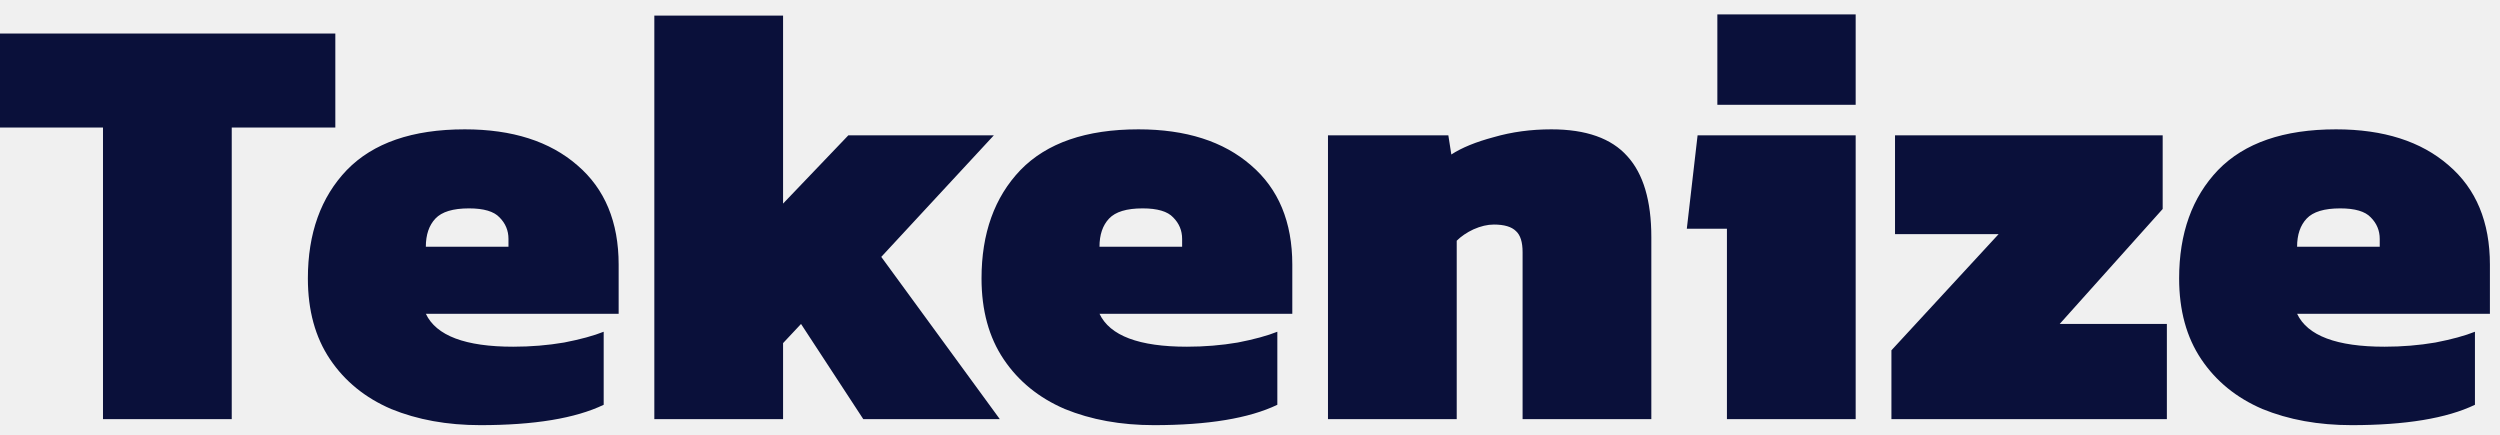
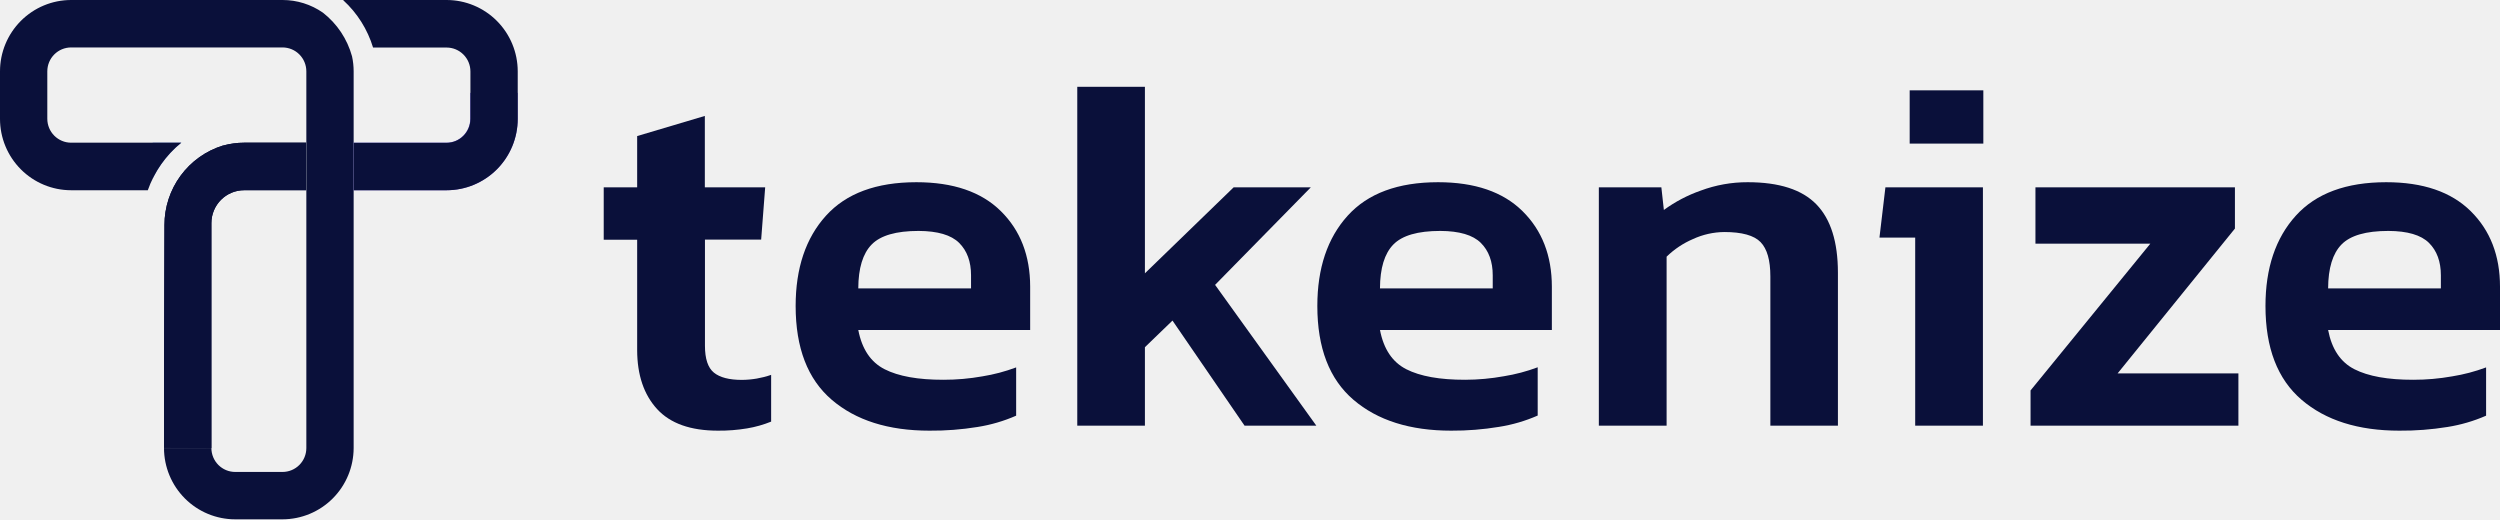
- <svg xmlns="http://www.w3.org/2000/svg" width="167" height="29" viewBox="0 0 167 29" fill="none">
-   <path d="M6.88 28V8.52H0V2.24H22.4V8.52H15.48V28H6.88ZM32.086 28.4C29.872 28.4 27.886 28.04 26.126 27.32C24.392 26.573 23.032 25.467 22.046 24C21.059 22.533 20.566 20.733 20.566 18.6C20.566 15.587 21.432 13.173 23.166 11.36C24.926 9.547 27.552 8.64 31.046 8.64C34.219 8.64 36.726 9.44 38.566 11.04C40.406 12.613 41.326 14.827 41.326 17.68V20.96H28.446C29.139 22.427 31.086 23.16 34.286 23.16C35.459 23.16 36.592 23.067 37.686 22.88C38.779 22.667 39.659 22.427 40.326 22.16V27.04C38.432 27.947 35.686 28.4 32.086 28.4ZM28.446 16.48H33.966V15.96C33.966 15.4 33.766 14.92 33.366 14.52C32.992 14.12 32.312 13.92 31.326 13.92C30.259 13.92 29.512 14.147 29.086 14.6C28.659 15.053 28.446 15.68 28.446 16.48ZM43.709 28V1.04H52.309V13.6L56.669 9.04H66.389L58.869 17.16L66.789 28H57.669L53.509 21.64L52.309 22.92V28H43.709ZM77.086 28.4C74.872 28.4 72.886 28.04 71.126 27.32C69.392 26.573 68.032 25.467 67.046 24C66.059 22.533 65.566 20.733 65.566 18.6C65.566 15.587 66.432 13.173 68.166 11.36C69.926 9.547 72.552 8.64 76.046 8.64C79.219 8.64 81.726 9.44 83.566 11.04C85.406 12.613 86.326 14.827 86.326 17.68V20.96H73.446C74.139 22.427 76.086 23.16 79.286 23.16C80.459 23.16 81.592 23.067 82.686 22.88C83.779 22.667 84.659 22.427 85.326 22.16V27.04C83.432 27.947 80.686 28.4 77.086 28.4ZM73.446 16.48H78.966V15.96C78.966 15.4 78.766 14.92 78.366 14.52C77.992 14.12 77.312 13.92 76.326 13.92C75.259 13.92 74.512 14.147 74.086 14.6C73.659 15.053 73.446 15.68 73.446 16.48ZM88.709 28V9.04H96.749L96.949 10.32C97.643 9.867 98.589 9.48 99.789 9.16C100.989 8.813 102.269 8.64 103.629 8.64C105.949 8.64 107.643 9.24 108.709 10.44C109.776 11.613 110.309 13.413 110.309 15.84V28H101.709V16.84C101.709 16.173 101.563 15.707 101.269 15.44C100.976 15.147 100.483 15 99.789 15C99.363 15 98.909 15.107 98.429 15.32C97.976 15.533 97.603 15.787 97.309 16.08V28H88.709ZM114.719 7V0.96H123.959V7H114.719ZM115.359 28V15.28H112.679L113.399 9.04H123.959V28H115.359ZM126.347 28V23.4L133.507 15.64H126.587V9.04H144.467V13.96L137.587 21.64H144.747V28H126.347ZM157.086 28.4C154.872 28.4 152.886 28.04 151.126 27.32C149.392 26.573 148.032 25.467 147.046 24C146.059 22.533 145.566 20.733 145.566 18.6C145.566 15.587 146.432 13.173 148.166 11.36C149.926 9.547 152.552 8.64 156.046 8.64C159.219 8.64 161.726 9.44 163.566 11.04C165.406 12.613 166.326 14.827 166.326 17.68V20.96H153.446C154.139 22.427 156.086 23.16 159.286 23.16C160.459 23.16 161.592 23.067 162.686 22.88C163.779 22.667 164.659 22.427 165.326 22.16V27.04C163.432 27.947 160.686 28.4 157.086 28.4ZM153.446 16.48H158.966V15.96C158.966 15.4 158.766 14.92 158.366 14.52C157.992 14.12 157.312 13.92 156.326 13.92C155.259 13.92 154.512 14.147 154.086 14.6C153.659 15.053 153.446 15.68 153.446 16.48Z" fill="#0A103A" />
+ <svg xmlns="http://www.w3.org/2000/svg" width="207" height="43" viewBox="0 0 207 43" fill="none">
+   <g clip-path="url(#clip0_575_2498)">
+     <path d="M59.447 35.659C57.179 35.659 55.499 35.062 54.406 33.869C53.313 32.675 52.763 31.052 52.757 28.999V19.848H49.988V15.512H52.757V11.266L58.36 9.599V15.512H63.357L63.024 19.84H58.37V28.625C58.37 29.707 58.616 30.449 59.109 30.851C59.602 31.254 60.377 31.455 61.432 31.455C62.255 31.449 63.072 31.308 63.85 31.039V34.91C63.209 35.169 62.541 35.358 61.858 35.471C61.061 35.603 60.255 35.666 59.447 35.659V35.659Z" fill="#0A103A" />
+     <path d="M76.958 35.659C73.556 35.659 70.859 34.806 68.867 33.1C66.875 31.393 65.879 28.805 65.879 25.336C65.879 22.203 66.716 19.712 68.389 17.862C70.062 16.012 72.558 15.087 75.878 15.087C78.922 15.087 81.252 15.885 82.87 17.481C84.487 19.077 85.296 21.165 85.298 23.743V27.325H71.066C71.37 28.904 72.096 29.987 73.245 30.572C74.394 31.157 76.019 31.448 78.119 31.445C79.198 31.446 80.274 31.352 81.336 31.163C82.292 31.01 83.23 30.761 84.137 30.421V34.418C83.113 34.867 82.036 35.182 80.932 35.355C79.618 35.568 78.289 35.67 76.958 35.659V35.659ZM71.066 23.879H80.402V22.796C80.402 21.658 80.073 20.763 79.416 20.11C78.758 19.457 77.638 19.127 76.055 19.121C74.202 19.121 72.908 19.495 72.175 20.244C71.442 20.992 71.072 22.204 71.066 23.879V23.879Z" fill="#0A103A" />
+     <path d="M89.198 35.244V7.185H94.799V22.63L102.145 15.512H108.535L100.609 23.587L108.991 35.244H103.048L97.082 26.543L94.799 28.749V35.244H89.198Z" fill="#0A103A" />
+     <path d="M120.154 35.659C116.752 35.659 114.055 34.806 112.063 33.1C110.071 31.393 109.075 28.805 109.075 25.336C109.075 22.203 109.912 19.712 111.585 17.862C113.258 16.012 115.754 15.087 119.072 15.087C122.114 15.087 124.444 15.885 126.063 17.481C127.682 19.077 128.492 21.165 128.494 23.743V27.325H114.262C114.566 28.904 115.293 29.987 116.441 30.572C117.59 31.157 119.215 31.448 121.315 31.445C122.39 31.442 123.462 31.345 124.52 31.153C125.476 31 126.414 30.751 127.321 30.411V34.408C126.297 34.857 125.22 35.172 124.116 35.345C122.806 35.561 121.481 35.666 120.154 35.659V35.659ZM114.262 23.879H123.598V22.796C123.598 21.658 123.269 20.763 122.612 20.11C121.954 19.457 120.834 19.127 119.252 19.121C117.398 19.121 116.104 19.495 115.371 20.244C114.638 20.992 114.269 22.204 114.262 23.879V23.879Z" fill="#0A103A" />
+     <path d="M132.384 35.244V15.512H137.561L137.768 17.385C138.701 16.704 139.729 16.164 140.818 15.782C142.063 15.318 143.382 15.083 144.71 15.087C147.312 15.087 149.207 15.698 150.395 16.92C151.584 18.141 152.179 20.029 152.18 22.581V35.244H146.586V22.878C146.586 21.546 146.316 20.602 145.775 20.046C145.235 19.49 144.232 19.212 142.768 19.212C141.872 19.221 140.988 19.42 140.174 19.796C139.365 20.143 138.626 20.637 137.995 21.253V35.244H132.384Z" fill="#0A103A" />
+     <path d="M158.578 35.244V19.675H155.619L156.112 15.512H164.186V35.244H158.578ZM158.121 11.889V7.477H164.22V11.889H158.121Z" fill="#0A103A" />
+     <path d="M168.13 35.244V32.328L178.048 20.174H168.535V15.512H185.052V18.925L175.339 30.916H185.34V35.244H168.13Z" fill="#0A103A" />
+     <path d="M198.66 35.659C195.258 35.659 192.561 34.806 190.569 33.1C188.577 31.393 187.581 28.805 187.581 25.336C187.581 22.203 188.418 19.712 190.091 17.862C191.764 16.012 194.26 15.087 197.58 15.087C200.622 15.087 202.953 15.885 204.572 17.481C206.191 19.077 207 21.165 207 23.743V27.325H192.768C193.07 28.904 193.796 29.987 194.945 30.572C196.094 31.157 197.719 31.448 199.821 31.445C200.9 31.446 201.976 31.352 203.038 31.163C203.997 31.01 204.939 30.761 205.849 30.421V34.418C204.825 34.867 203.748 35.181 202.644 35.355C201.327 35.568 199.994 35.67 198.66 35.659V35.659ZM192.768 23.879H202.104V22.796C202.104 21.658 201.775 20.763 201.118 20.11C200.46 19.457 199.34 19.127 197.755 19.121C195.901 19.121 194.609 19.495 193.877 20.244C193.146 20.992 192.776 22.204 192.768 23.879V23.879Z" fill="#0A103A" />
+     <path d="M15.011 11.815H12.644V14.783C13.208 13.632 14.016 12.619 15.011 11.815V11.815Z" fill="url(#paint0_linear_575_2498)" />
+     <path d="M29.149 4.667C28.755 3.23 27.908 1.959 26.733 1.046C25.752 0.364 24.587 -0.001 23.393 1.14104e-06H5.889C4.328 0.001 2.831 0.623 1.727 1.73C0.622 2.838 0.001 4.34 0 5.906L0 9.846C0.001 11.412 0.622 12.914 1.726 14.021C2.829 15.128 4.326 15.751 5.887 15.752H12.238C12.782 14.208 13.742 12.845 15.011 11.815H5.889C5.366 11.815 4.865 11.606 4.495 11.235C4.125 10.864 3.917 10.361 3.917 9.836V5.906C3.917 5.381 4.125 4.878 4.495 4.507C4.865 4.136 5.366 3.928 5.889 3.928H23.393C23.916 3.928 24.418 4.136 24.787 4.507C25.157 4.878 25.365 5.381 25.365 5.906V37.099C25.365 37.624 25.157 38.127 24.787 38.498C24.418 38.869 23.916 39.077 23.393 39.077H19.476C18.952 39.077 18.451 38.869 18.081 38.498C17.711 38.127 17.503 37.624 17.503 37.099H13.579C13.582 38.666 14.205 40.167 15.31 41.273C16.416 42.38 17.914 43.001 19.476 43H23.393C24.953 42.998 26.449 42.376 27.552 41.27C28.656 40.164 29.278 38.664 29.282 37.099V5.906C29.282 5.49 29.237 5.074 29.149 4.667V4.667Z" fill="#0A103A" />
+     <path d="M17.503 30.698C17.503 29.518 17.503 28.225 17.503 26.882V24.854C17.503 22.756 17.503 20.575 17.503 18.47C17.503 17.749 17.789 17.057 18.298 16.547C18.806 16.036 19.496 15.75 20.215 15.75H25.345V11.815H20.215C19.628 11.816 19.044 11.895 18.477 12.05H18.46C17.056 12.483 15.828 13.358 14.956 14.544C14.084 15.729 13.614 17.165 13.616 18.638C13.616 18.725 13.616 18.809 13.616 18.886L13.581 30.691C13.581 34.438 13.581 37.084 13.581 37.084L17.503 37.099C17.503 37.049 17.503 34.415 17.503 30.698Z" fill="#0A103A" />
+     <path d="M17.503 30.698C17.503 29.518 17.503 28.225 17.503 26.882V24.854C17.503 22.756 17.503 20.575 17.503 18.47C17.503 17.749 17.789 17.057 18.298 16.547C18.806 16.036 19.496 15.75 20.215 15.75H25.345V11.815H20.215C19.628 11.816 19.044 11.895 18.477 12.05H18.46C17.056 12.483 15.828 13.358 14.956 14.544C14.084 15.729 13.614 17.165 13.616 18.638C13.616 18.725 13.616 18.809 13.616 18.886L13.581 30.691C13.581 34.438 13.581 37.084 13.581 37.084L17.503 37.099C17.503 37.049 17.503 34.415 17.503 30.698Z" fill="#0A103A" />
+     <path d="M36.979 11.815H29.282V15.752H36.979C38.54 15.751 40.037 15.128 41.141 14.021C42.245 12.914 42.866 11.412 42.868 9.846V7.689H38.934V9.846C38.931 10.366 38.725 10.864 38.359 11.233C37.993 11.601 37.497 11.81 36.979 11.815V11.815Z" fill="url(#paint1_linear_575_2498)" />
+     <path d="M36.979 0H28.424V0.022C29.581 1.082 30.433 2.434 30.89 3.937H36.979C37.502 3.937 38.004 4.146 38.373 4.517C38.743 4.888 38.951 5.391 38.951 5.916V9.846C38.951 10.371 38.743 10.874 38.373 11.245C38.004 11.616 37.502 11.825 36.979 11.825H29.282V15.752H36.979C38.54 15.751 40.037 15.128 41.141 14.021C42.245 12.914 42.866 11.412 42.868 9.846V5.906C42.866 4.34 42.245 2.838 41.141 1.731C40.037 0.624 38.54 0.001 36.979 0V0Z" fill="#0A103A" />
+   </g>
+   <defs>
+     <linearGradient id="paint0_linear_575_2498" x1="3.883" y1="-0.913" x2="31.497" y2="38.283" gradientUnits="userSpaceOnUse">
+       <stop offset="0.03" stop-color="#64B3DE" />
+       <stop offset="1" stop-color="#7727BA" />
+     </linearGradient>
+     <linearGradient id="paint1_linear_575_2498" x1="19.517" y1="-11.928" x2="47.132" y2="27.268" gradientUnits="userSpaceOnUse">
+       <stop offset="0.03" stop-color="#64B3DE" />
+       <stop offset="1" stop-color="#7727BA" />
+     </linearGradient>
+     <clipPath id="clip0_575_2498">
+       <rect width="207" height="43" fill="white" />
+     </clipPath>
+   </defs>
</svg>
